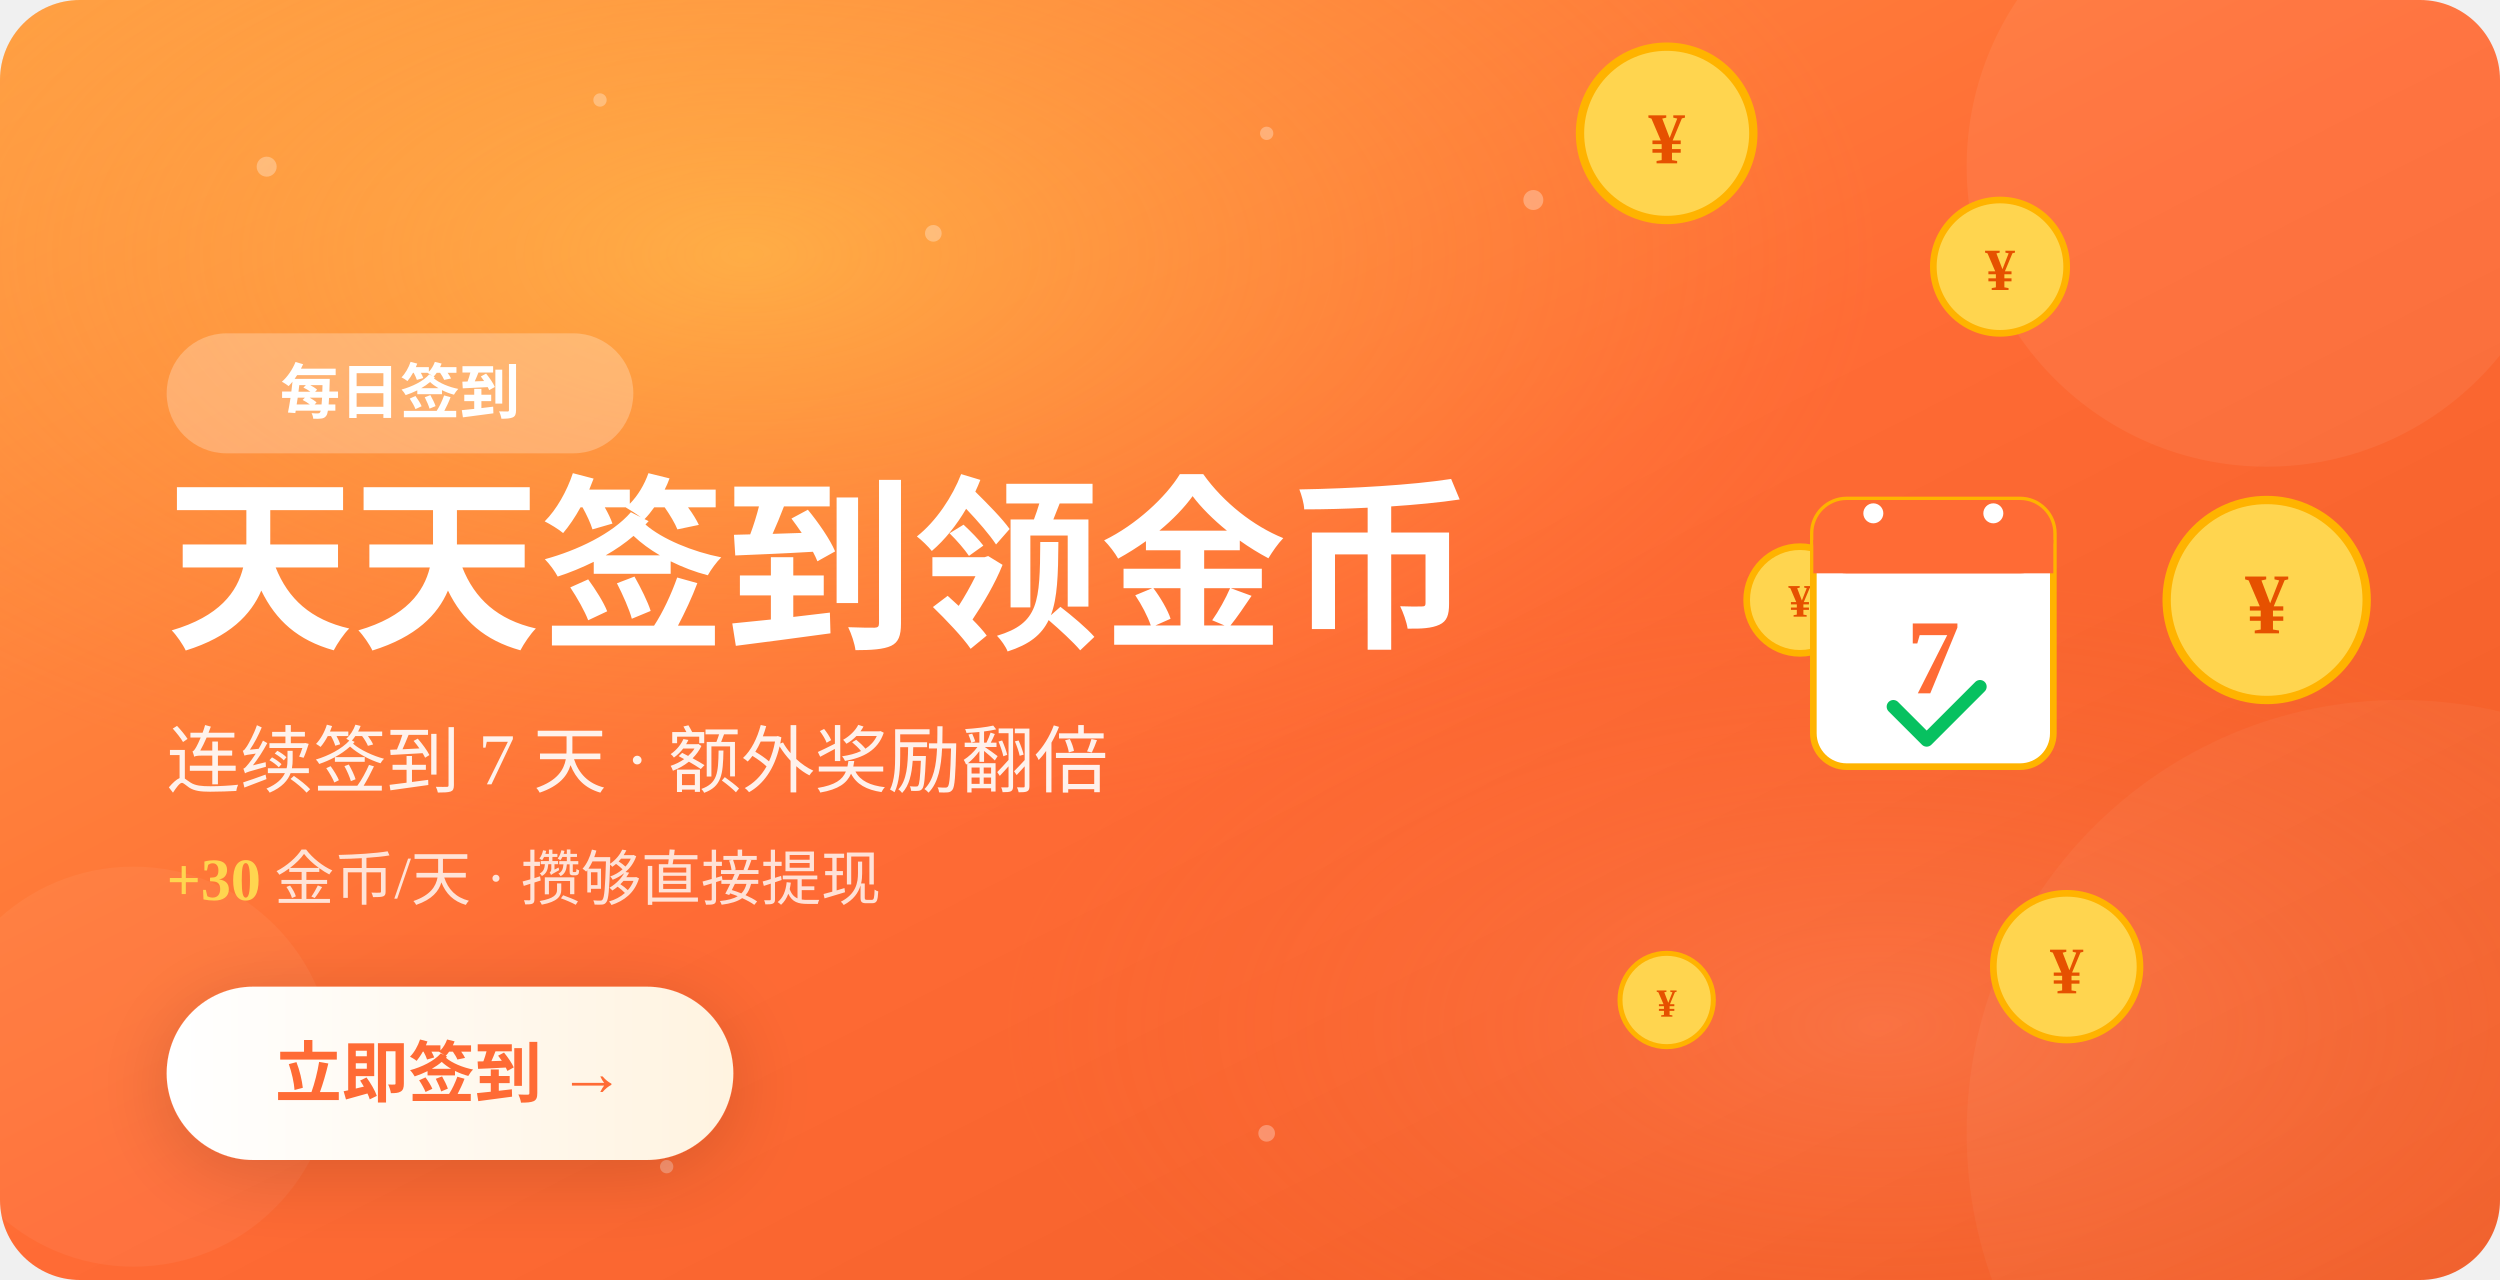
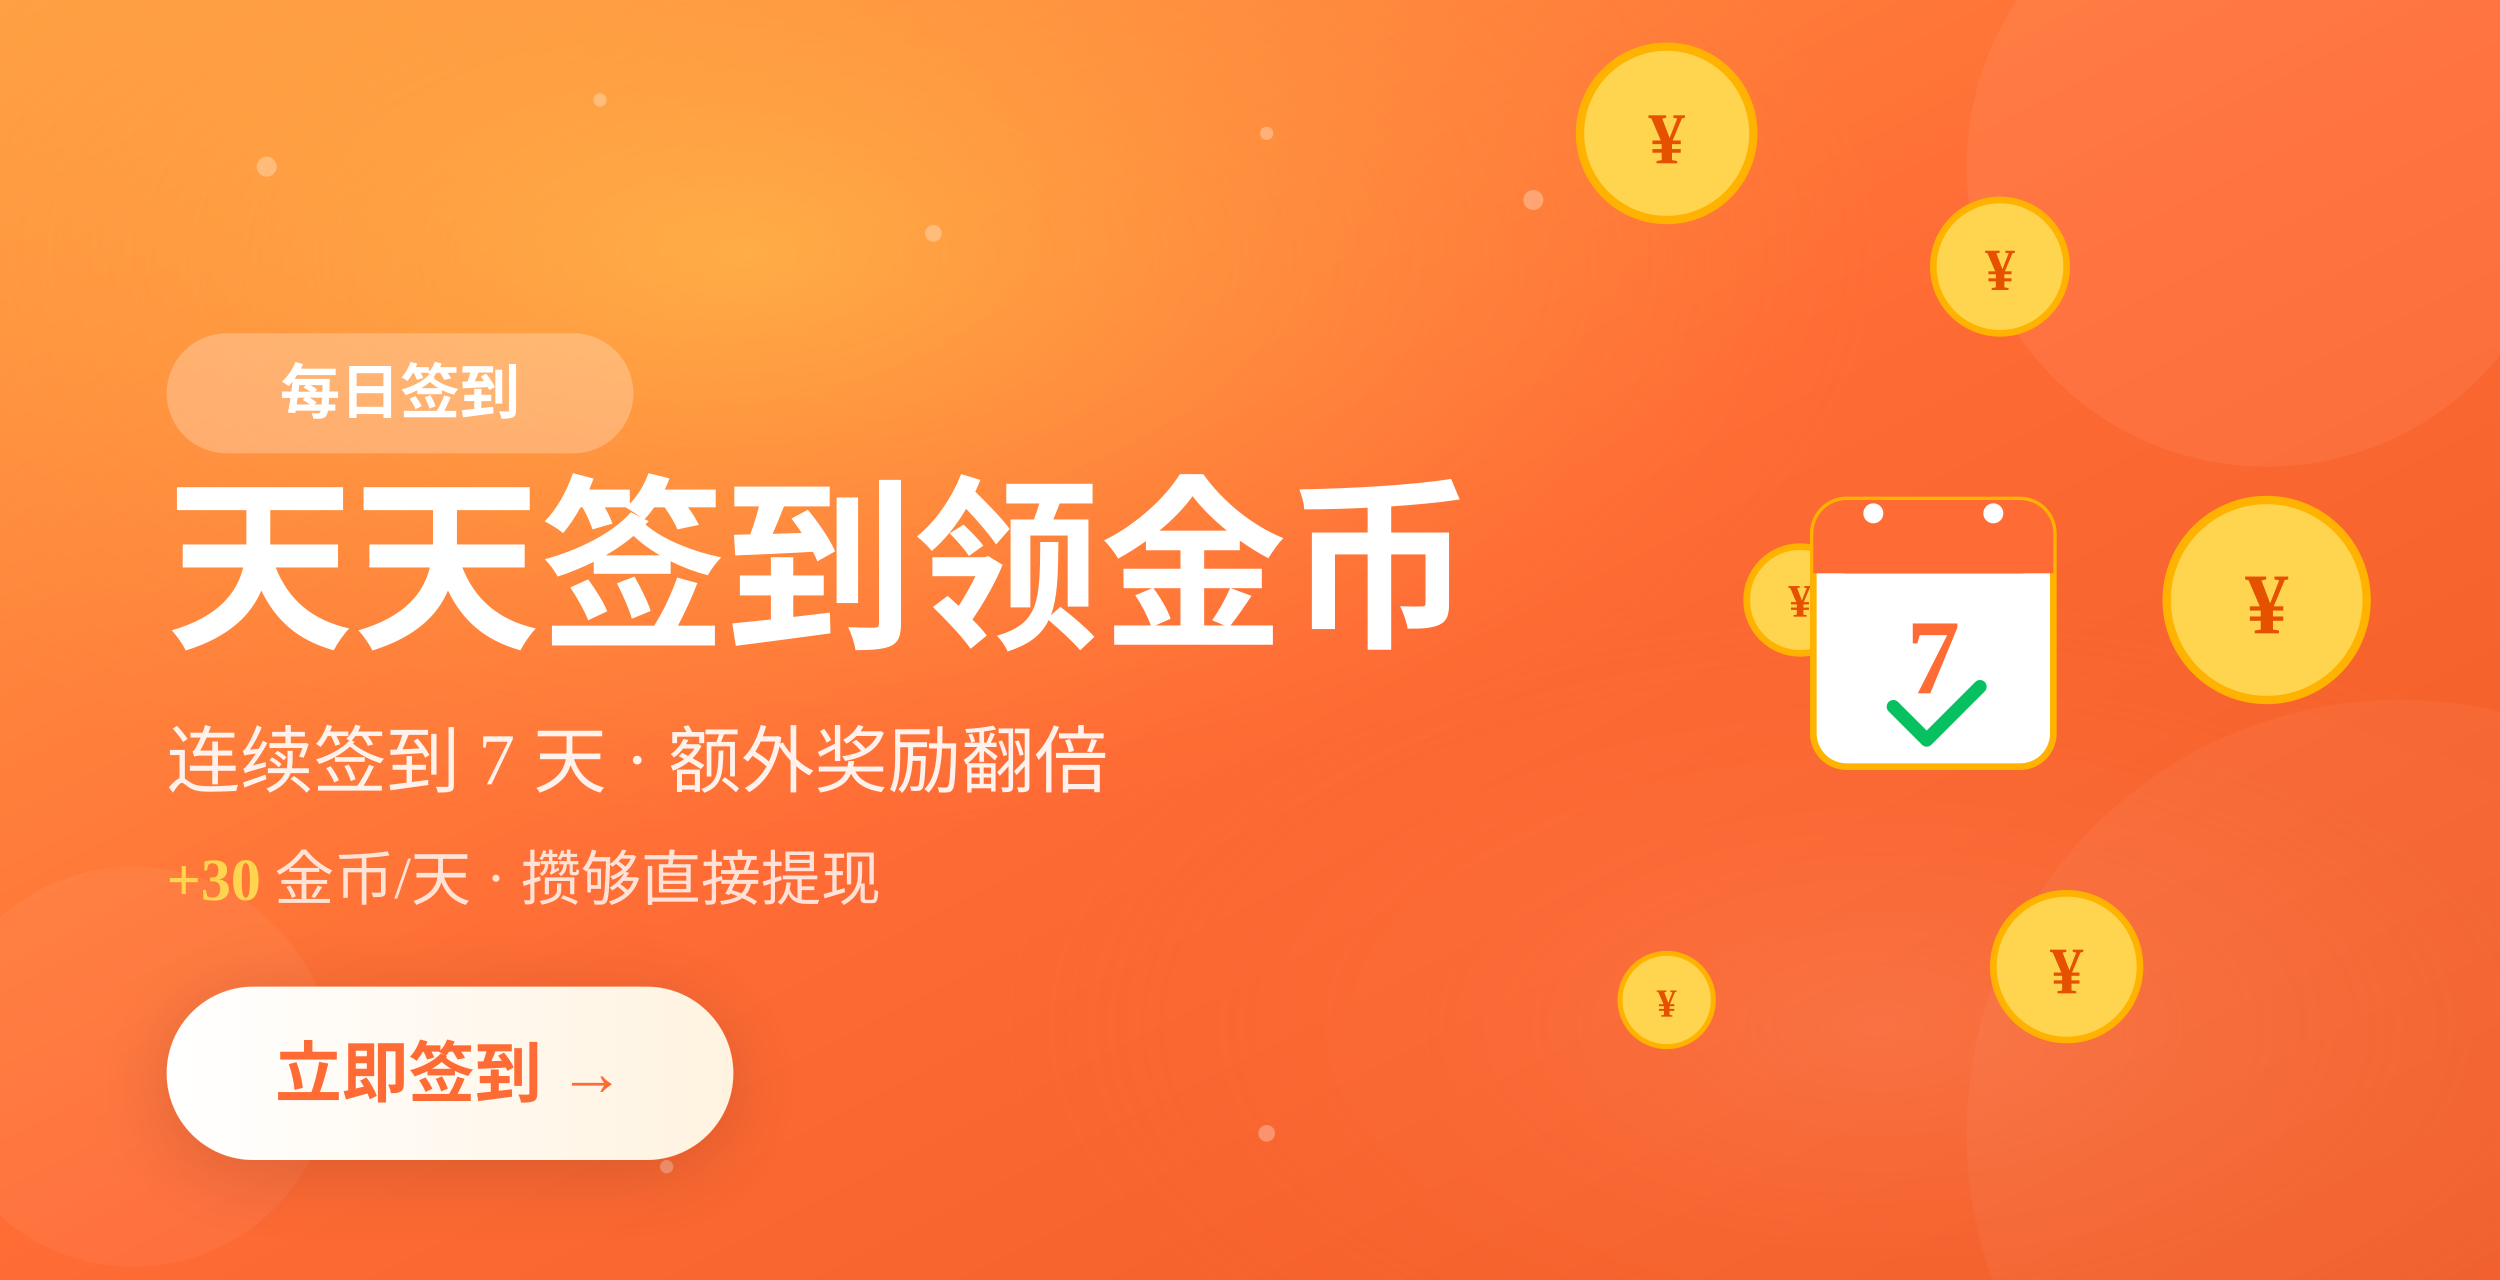
<svg xmlns="http://www.w3.org/2000/svg" viewBox="0 0 750 384" width="750" height="384">
  <defs>
    <linearGradient id="bg" x1="0%" y1="0%" x2="100%" y2="100%">
      <stop offset="0%" stop-color="#ff9f43" />
      <stop offset="50%" stop-color="#ff6b35" />
      <stop offset="100%" stop-color="#ee5a24" />
    </linearGradient>
    <linearGradient id="btn" x1="0%" y1="0%" x2="100%" y2="0%">
      <stop offset="0%" stop-color="#fff" />
      <stop offset="100%" stop-color="#fff3e0" />
    </linearGradient>
    <radialGradient id="glow1" cx="30%" cy="20%" r="45%">
      <stop offset="0%" stop-color="#ffd54f" stop-opacity="0.5" />
      <stop offset="100%" stop-color="#ff9f43" stop-opacity="0" />
    </radialGradient>
    <radialGradient id="glow2" cx="75%" cy="80%" r="35%">
      <stop offset="0%" stop-color="#ff8a65" stop-opacity="0.4" />
      <stop offset="100%" stop-color="#ff6b35" stop-opacity="0" />
    </radialGradient>
  </defs>
-   <rect width="750" height="384" fill="url(#bg)" rx="24" />
-   <rect width="750" height="384" fill="url(#glow1)" rx="24" />
-   <rect width="750" height="384" fill="url(#glow2)" rx="24" />
+   <rect width="750" height="384" fill="url(#bg)" />
+   <rect width="750" height="384" fill="url(#glow1)" />
+   <rect width="750" height="384" fill="url(#glow2)" />
  <circle cx="680" cy="50" r="90" fill="rgba(255,255,255,0.06)" />
  <circle cx="720" cy="340" r="130" fill="rgba(255,255,255,0.04)" />
  <circle cx="40" cy="320" r="60" fill="rgba(255,255,255,0.05)" />
  <g transform="translate(500, 40)">
    <circle cx="0" cy="0" r="26" fill="#ffd54f" stroke="#ffb300" stroke-width="2.5" />
    <text x="0" y="9" text-anchor="middle" font-size="22" font-weight="bold" fill="#e65100">¥</text>
  </g>
  <g transform="translate(600, 80)">
    <circle cx="0" cy="0" r="20" fill="#ffd54f" stroke="#ffb300" stroke-width="2" />
    <text x="0" y="7" text-anchor="middle" font-size="18" font-weight="bold" fill="#e65100">¥</text>
  </g>
  <g transform="translate(680, 180)">
    <circle cx="0" cy="0" r="30" fill="#ffd54f" stroke="#ffb300" stroke-width="2.5" />
    <text x="0" y="10" text-anchor="middle" font-size="26" font-weight="bold" fill="#e65100">¥</text>
  </g>
  <g transform="translate(540, 180)">
    <circle cx="0" cy="0" r="16" fill="#ffd54f" stroke="#ffb300" stroke-width="2" />
    <text x="0" y="5" text-anchor="middle" font-size="14" font-weight="bold" fill="#e65100">¥</text>
  </g>
  <g transform="translate(620, 290)">
    <circle cx="0" cy="0" r="22" fill="#ffd54f" stroke="#ffb300" stroke-width="2" />
    <text x="0" y="8" text-anchor="middle" font-size="20" font-weight="bold" fill="#e65100">¥</text>
  </g>
  <g transform="translate(500, 300)">
    <circle cx="0" cy="0" r="14" fill="#ffd54f" stroke="#ffb300" stroke-width="1.5" />
    <text x="0" y="5" text-anchor="middle" font-size="12" font-weight="bold" fill="#e65100">¥</text>
  </g>
  <g transform="translate(580, 190)">
    <rect x="-36" y="-40" width="72" height="80" rx="10" fill="#fff" stroke="#ffb300" stroke-width="2" />
    <rect x="-36" y="-40" width="72" height="22" rx="10" fill="#ff6b35" />
    <rect x="-36" y="-28" width="72" height="10" fill="#ff6b35" />
    <circle cx="-18" cy="-36" r="3" fill="#fff" />
    <circle cx="18" cy="-36" r="3" fill="#fff" />
    <text x="0" y="18" text-anchor="middle" font-size="32" font-weight="800" fill="#ff6b35">7</text>
    <path d="M-12,22 L-2,32 L14,16" stroke="#07c160" stroke-width="4" fill="none" stroke-linecap="round" stroke-linejoin="round" />
  </g>
  <g fill="rgba(255,255,255,0.3)">
    <circle cx="80" cy="50" r="3" />
    <circle cx="180" cy="30" r="2" />
    <circle cx="280" cy="70" r="2.5" />
    <circle cx="380" cy="40" r="2" />
    <circle cx="460" cy="60" r="3" />
    <circle cx="100" cy="330" r="2.5" />
    <circle cx="200" cy="350" r="2" />
    <circle cx="380" cy="340" r="2.5" />
  </g>
  <g transform="translate(50, 100)">
    <rect x="0" y="0" width="140" height="36" rx="18" fill="rgba(255,255,255,0.25)" />
    <text x="70" y="24" text-anchor="middle" font-size="18" font-weight="600" fill="#fff">每日签到</text>
    <text x="0" y="90" font-size="56" font-weight="800" fill="#fff">天天签到领金币</text>
    <text x="0" y="136" font-size="22" fill="rgba(255,255,255,0.9)">连续签到 7 天 · 额外奖励翻倍</text>
    <text x="0" y="170" font-size="18" fill="rgba(255,255,255,0.8)">
      <tspan fill="#ffd54f" font-weight="700">+30</tspan> 金币/天  ·  攒够直接提现
    </text>
    <rect x="0" y="196" width="170" height="52" rx="26" fill="url(#btn)" filter="drop-shadow(0 4px 12px rgba(0,0,0,0.15))" />
    <text x="85" y="229" text-anchor="middle" font-size="20" font-weight="700" fill="#ff6b35">立即签到 →</text>
  </g>
</svg>
